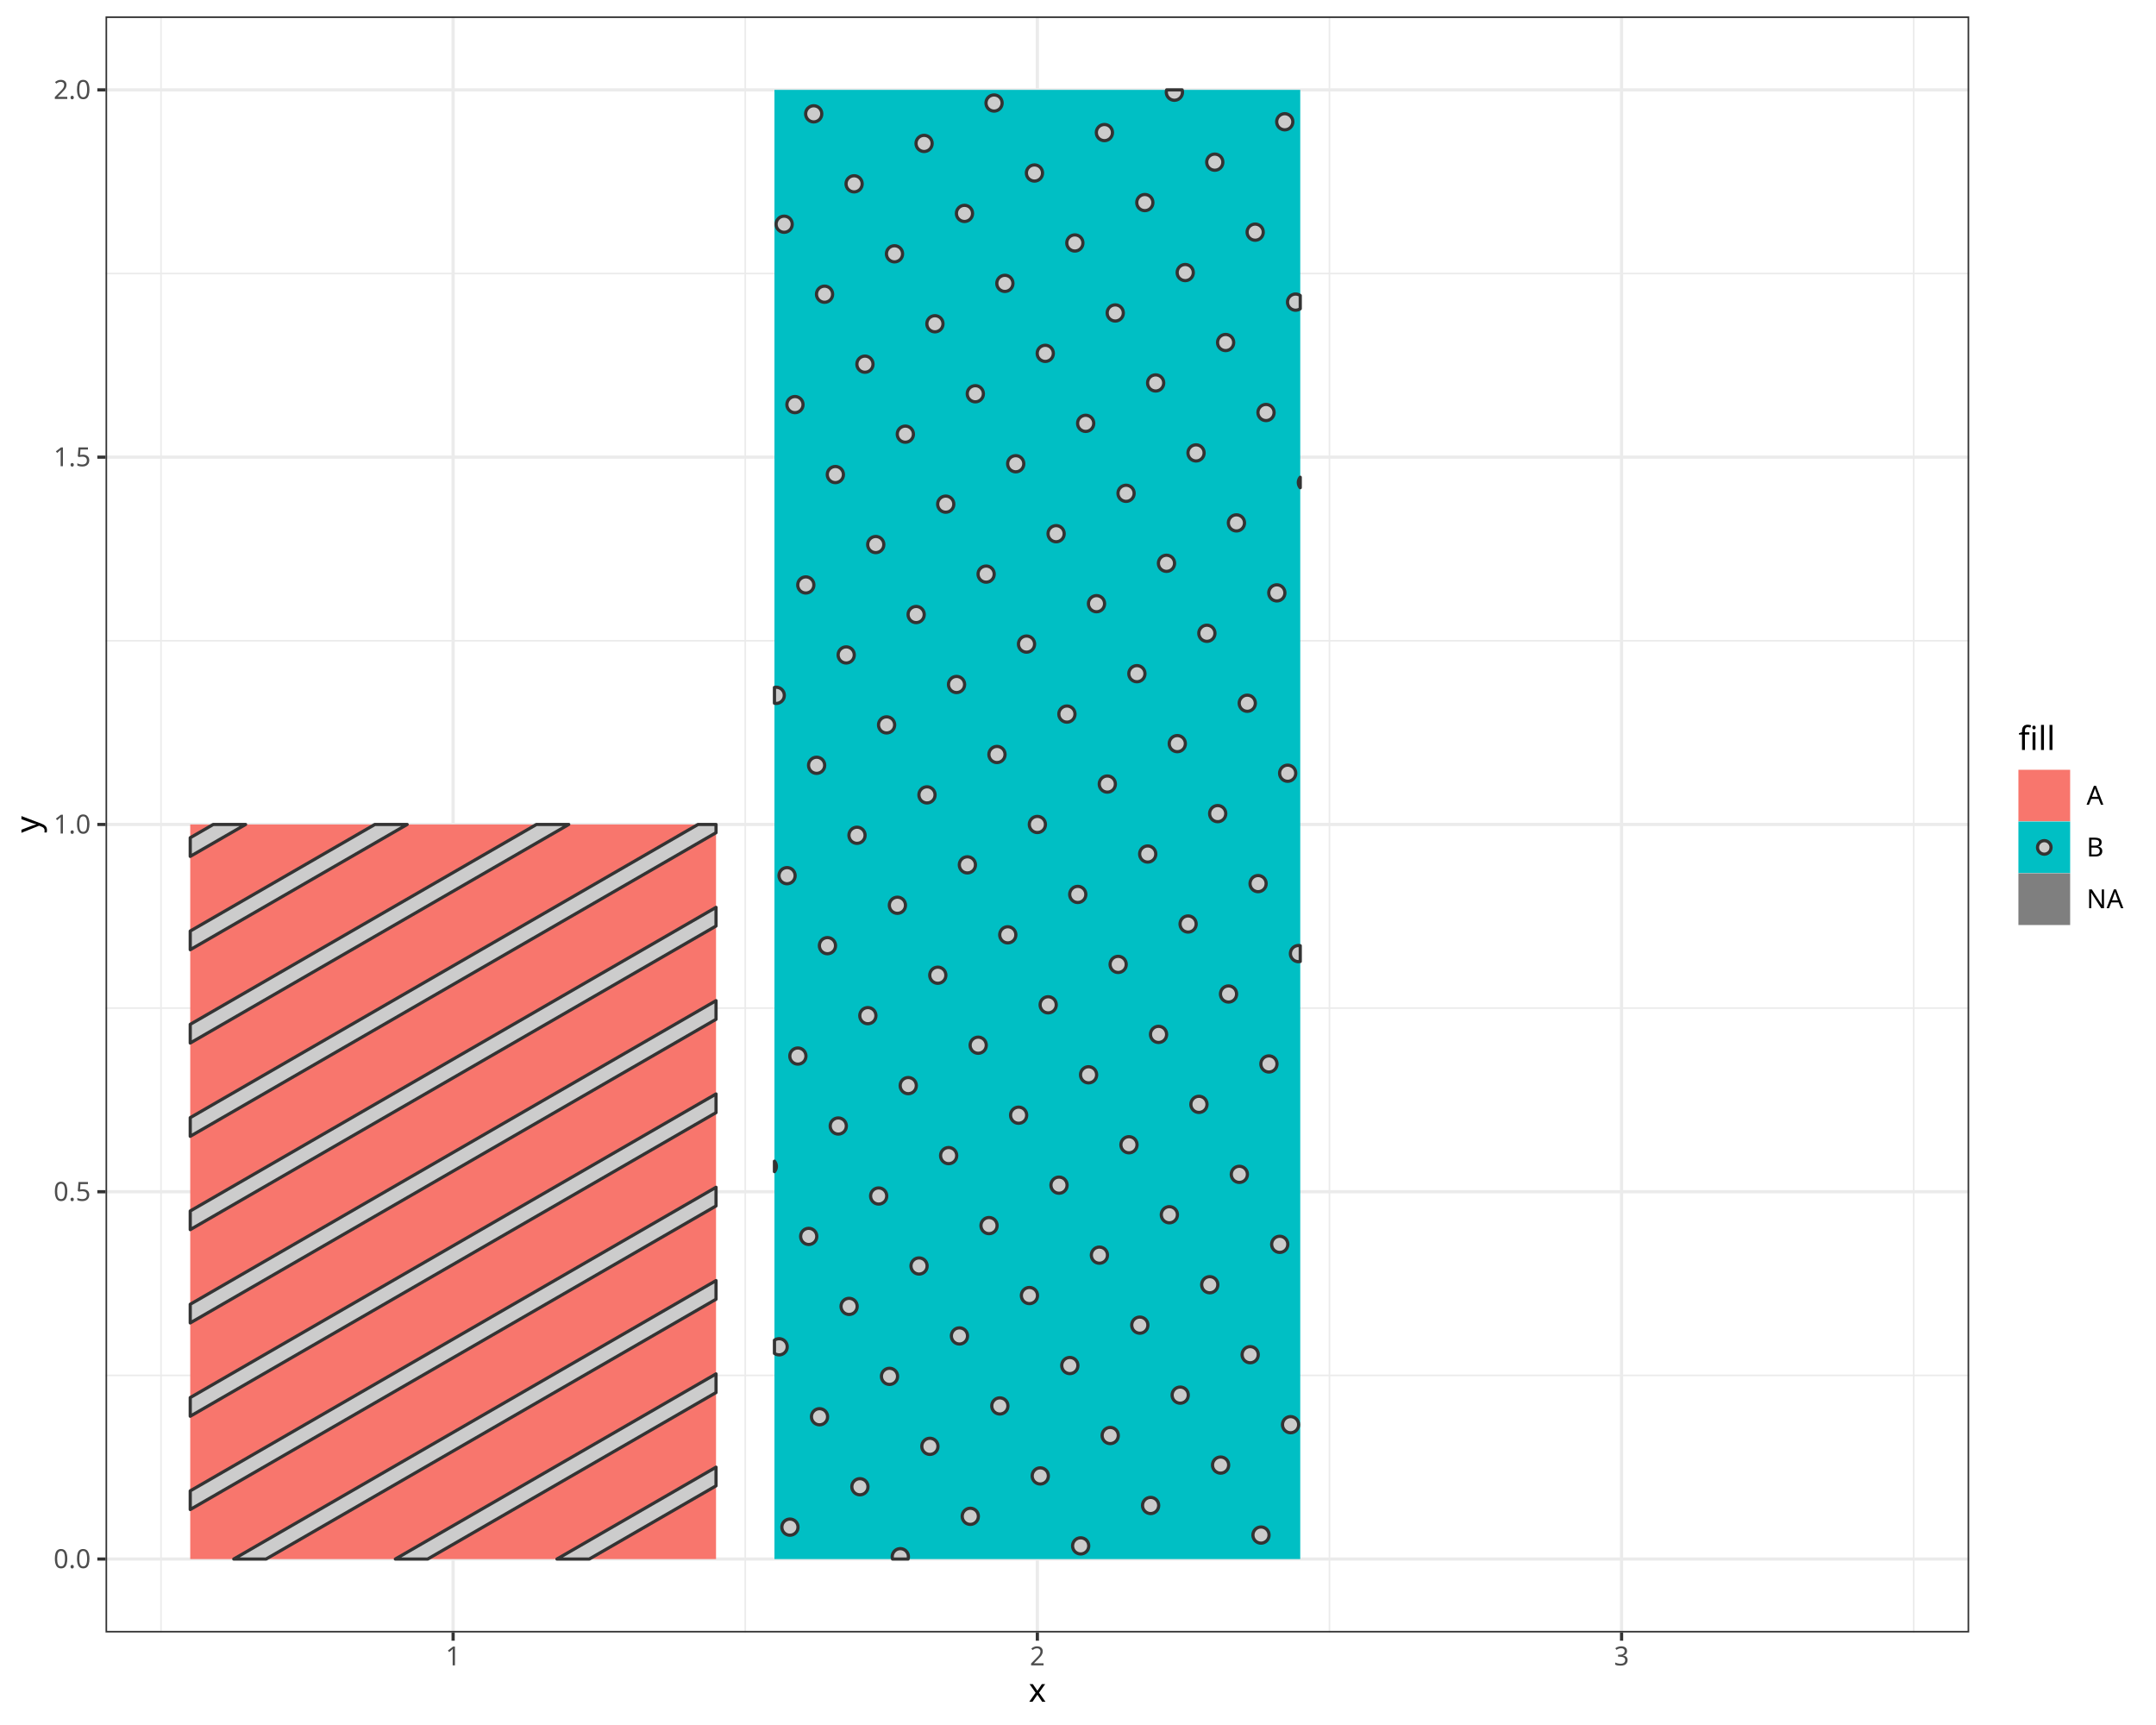
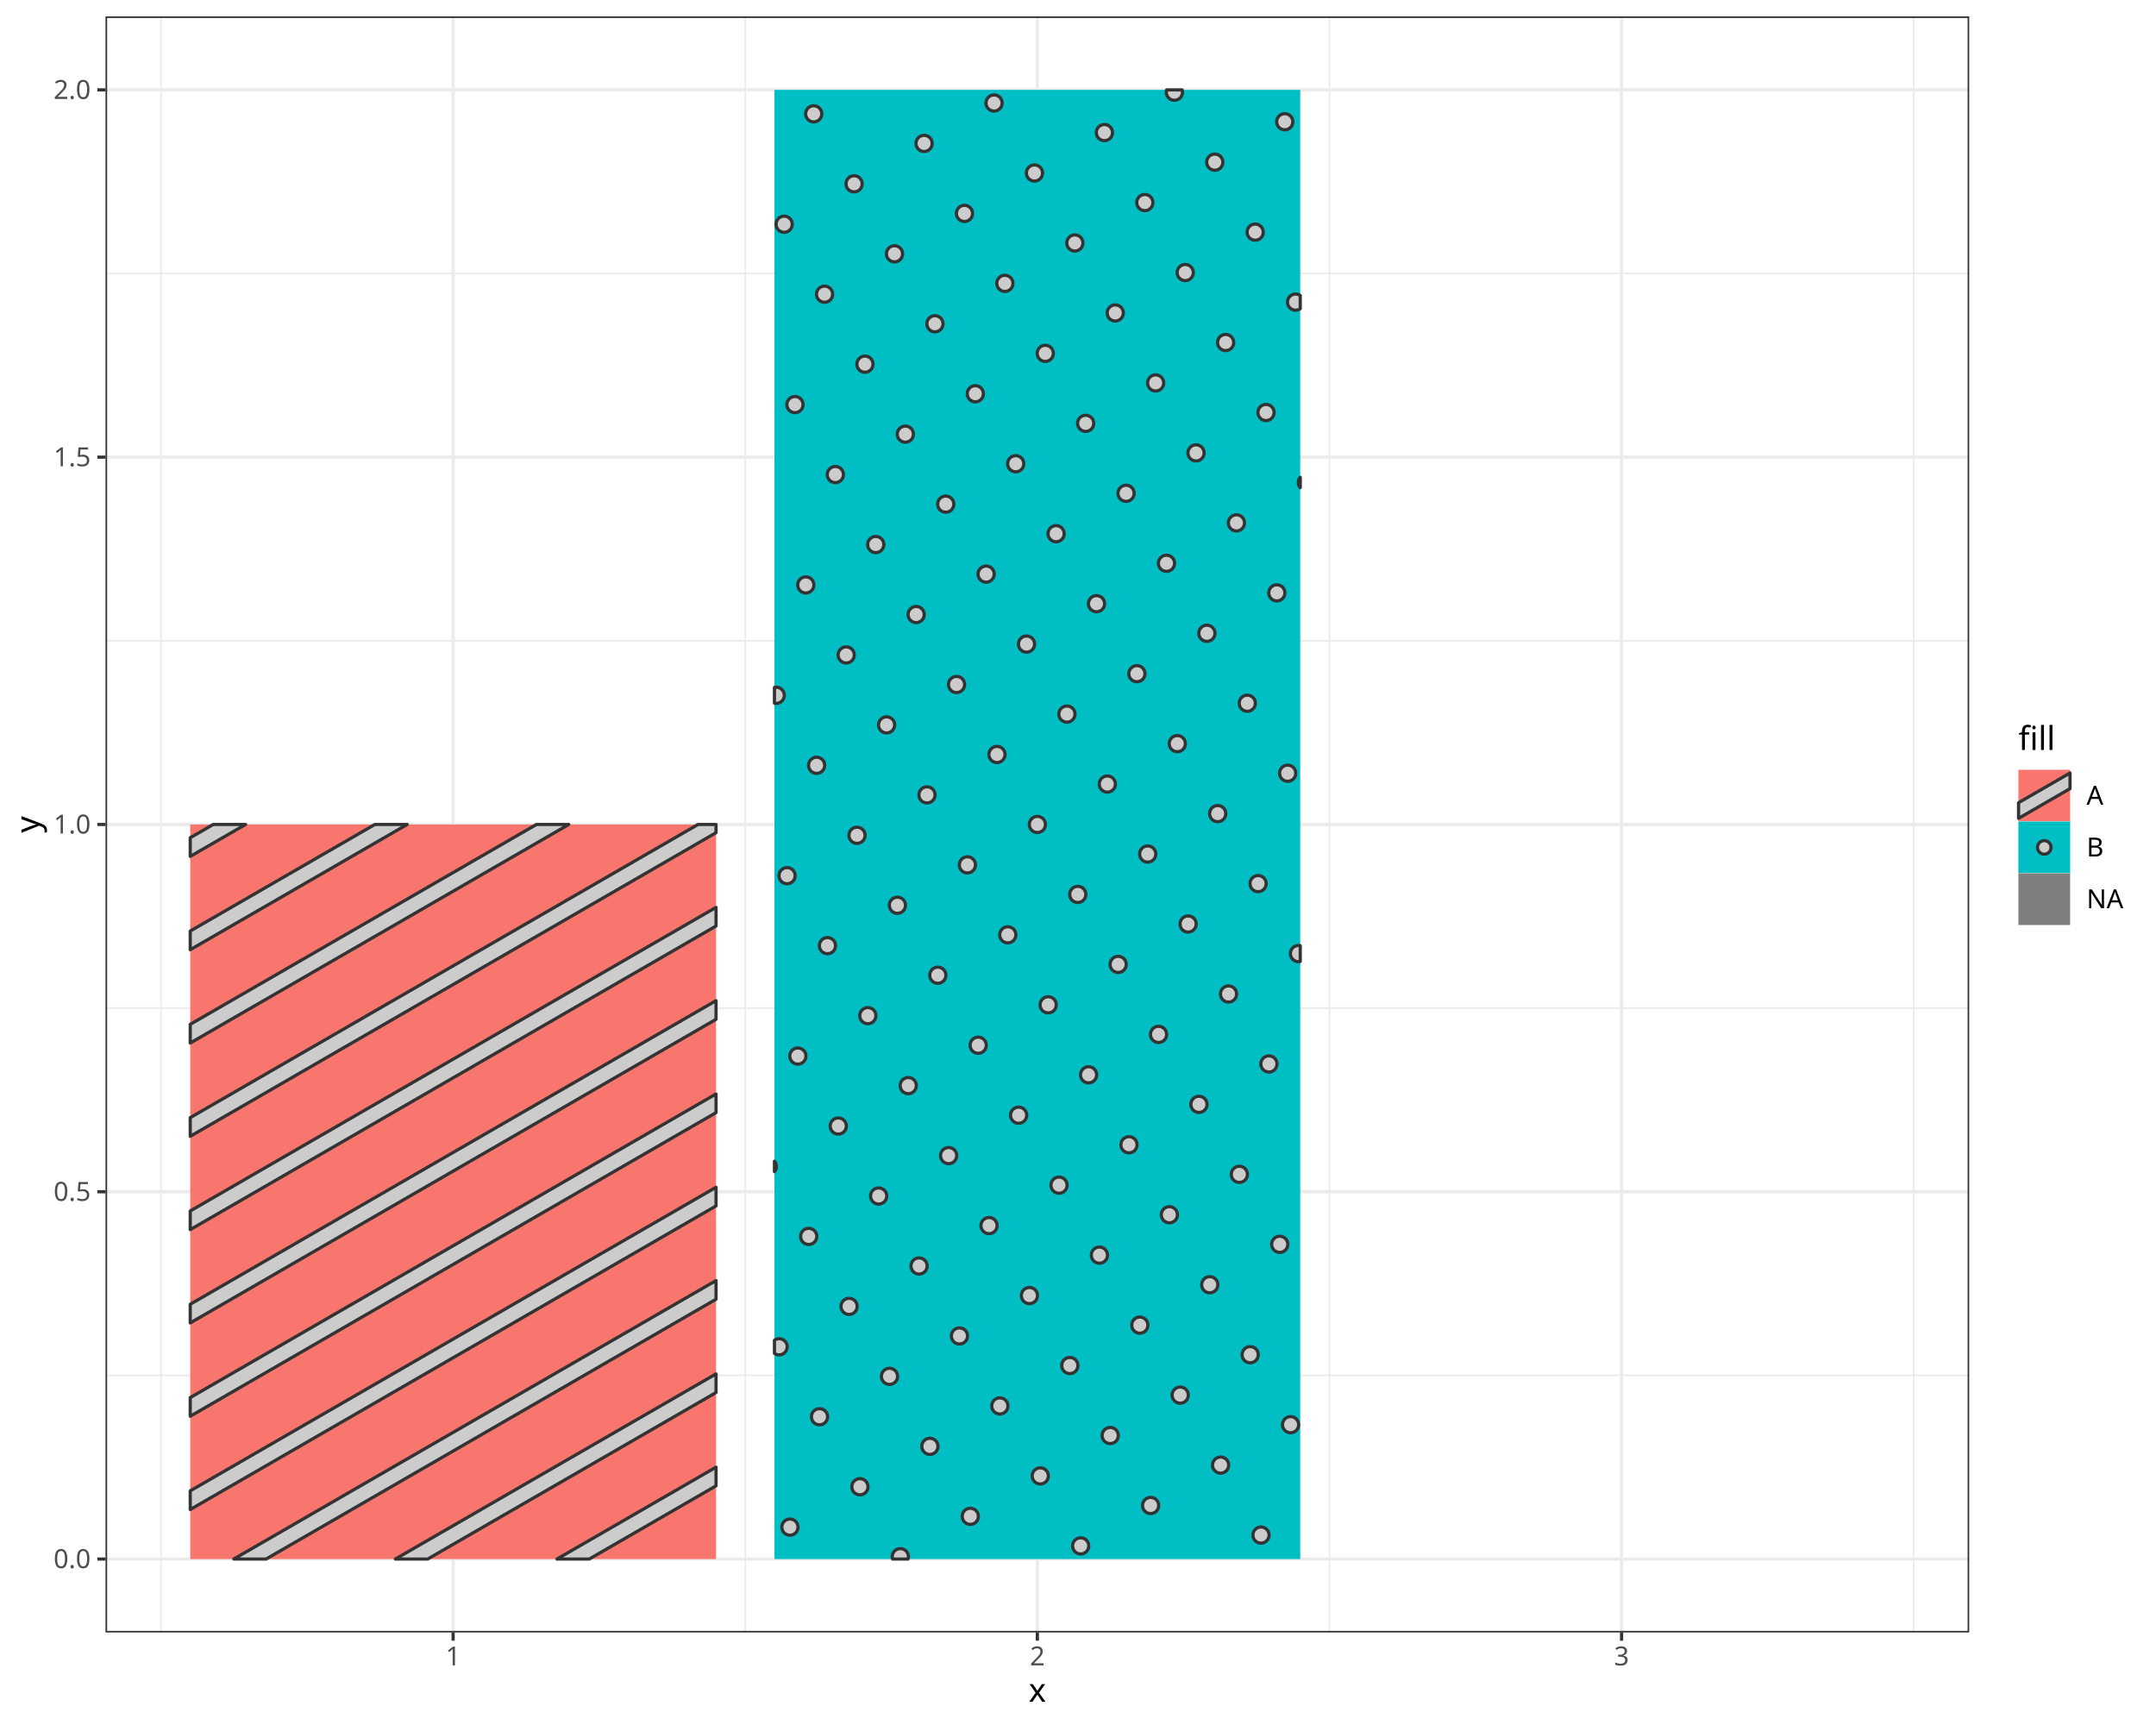
<svg xmlns="http://www.w3.org/2000/svg" class="svglite" data-engine-version="2.0" width="720.00pt" height="576.00pt" viewBox="0 0 720.00 576.00">
  <defs>
    <style type="text/css">
    .svglite line, .svglite polyline, .svglite polygon, .svglite path, .svglite rect, .svglite circle {
      fill: none;
      stroke: #000000;
      stroke-linecap: round;
      stroke-linejoin: round;
      stroke-miterlimit: 10.00;
    }
  </style>
  </defs>
  <rect width="100%" height="100%" style="stroke: none; fill: #FFFFFF;" />
  <defs>
    <clipPath id="cpMC4wMHw3MjAuMDB8MC4wMHw1NzYuMDA=">
      <rect x="0.00" y="0.00" width="720.00" height="576.00" />
    </clipPath>
  </defs>
  <g clip-path="url(#cpMC4wMHw3MjAuMDB8MC4wMHw1NzYuMDA=)">
    <rect x="0.00" y="0.00" width="720.00" height="576.00" style="stroke-width: 1.07; stroke: #FFFFFF; fill: #FFFFFF;" />
  </g>
  <defs>
    <clipPath id="cpMzUuMjR8NjU3LjYxfDUuNDh8NTQ1LjEx">
      <rect x="35.24" y="5.48" width="622.38" height="539.63" />
    </clipPath>
  </defs>
  <g clip-path="url(#cpMzUuMjR8NjU3LjYxfDUuNDh8NTQ1LjEx)">
    <rect x="35.24" y="5.48" width="622.38" height="539.63" style="stroke-width: 1.07; stroke: none; fill: #FFFFFF;" />
    <polyline points="35.24,459.26 657.61,459.26 " style="stroke-width: 0.53; stroke: #EBEBEB; stroke-linecap: butt;" />
    <polyline points="35.24,336.62 657.61,336.62 " style="stroke-width: 0.53; stroke: #EBEBEB; stroke-linecap: butt;" />
    <polyline points="35.24,213.97 657.61,213.97 " style="stroke-width: 0.53; stroke: #EBEBEB; stroke-linecap: butt;" />
    <polyline points="35.24,91.33 657.61,91.33 " style="stroke-width: 0.53; stroke: #EBEBEB; stroke-linecap: butt;" />
    <polyline points="53.77,545.11 53.77,5.48 " style="stroke-width: 0.53; stroke: #EBEBEB; stroke-linecap: butt;" />
    <polyline points="248.88,545.11 248.88,5.48 " style="stroke-width: 0.53; stroke: #EBEBEB; stroke-linecap: butt;" />
    <polyline points="443.98,545.11 443.98,5.48 " style="stroke-width: 0.53; stroke: #EBEBEB; stroke-linecap: butt;" />
    <polyline points="639.08,545.11 639.08,5.48 " style="stroke-width: 0.53; stroke: #EBEBEB; stroke-linecap: butt;" />
    <polyline points="35.24,520.58 657.61,520.58 " style="stroke-width: 1.07; stroke: #EBEBEB; stroke-linecap: butt;" />
    <polyline points="35.24,397.94 657.61,397.94 " style="stroke-width: 1.07; stroke: #EBEBEB; stroke-linecap: butt;" />
    <polyline points="35.24,275.30 657.61,275.30 " style="stroke-width: 1.07; stroke: #EBEBEB; stroke-linecap: butt;" />
    <polyline points="35.24,152.65 657.61,152.65 " style="stroke-width: 1.07; stroke: #EBEBEB; stroke-linecap: butt;" />
    <polyline points="35.24,30.01 657.61,30.01 " style="stroke-width: 1.07; stroke: #EBEBEB; stroke-linecap: butt;" />
    <polyline points="151.32,545.11 151.32,5.48 " style="stroke-width: 1.07; stroke: #EBEBEB; stroke-linecap: butt;" />
    <polyline points="346.43,545.11 346.43,5.48 " style="stroke-width: 1.07; stroke: #EBEBEB; stroke-linecap: butt;" />
    <polyline points="541.53,545.11 541.53,5.48 " style="stroke-width: 1.07; stroke: #EBEBEB; stroke-linecap: butt;" />
    <rect x="63.53" y="275.30" width="175.59" height="245.29" style="stroke-width: 0.00; stroke: none; stroke-linecap: butt; stroke-linejoin: miter; fill: #F8766D;" />
    <rect x="258.63" y="30.01" width="175.59" height="490.58" style="stroke-width: 0.00; stroke: none; stroke-linecap: butt; stroke-linejoin: miter; fill: #00BFC4;" />
    <polygon points="239.12,489.91 239.12,496.14 196.79,520.58 186.00,520.58 239.12,489.91 " style="stroke-width: 1.07; stroke: #333333; stroke-linecap: square; fill: #CCCCCC;" />
    <polygon points="239.12,458.76 239.12,464.99 142.83,520.58 132.03,520.58 239.12,458.76 " style="stroke-width: 1.07; stroke: #333333; stroke-linecap: square; fill: #CCCCCC;" />
    <polygon points="239.12,427.60 239.12,433.83 88.86,520.58 78.07,520.58 239.12,427.60 " style="stroke-width: 1.07; stroke: #333333; stroke-linecap: square; fill: #CCCCCC;" />
    <polygon points="239.12,396.45 239.12,402.68 63.53,504.05 63.53,497.82 239.12,396.45 " style="stroke-width: 1.07; stroke: #333333; stroke-linecap: square; fill: #CCCCCC;" />
    <polygon points="239.12,365.29 239.12,371.52 63.53,472.90 63.53,466.67 239.12,365.29 " style="stroke-width: 1.07; stroke: #333333; stroke-linecap: square; fill: #CCCCCC;" />
    <polygon points="239.12,334.13 239.12,340.36 63.53,441.74 63.53,435.51 239.12,334.13 " style="stroke-width: 1.07; stroke: #333333; stroke-linecap: square; fill: #CCCCCC;" />
    <polygon points="239.12,302.98 239.12,309.21 63.53,410.59 63.53,404.36 239.12,302.98 " style="stroke-width: 1.07; stroke: #333333; stroke-linecap: square; fill: #CCCCCC;" />
    <polygon points="233.10,275.30 239.12,275.30 239.12,278.05 63.53,379.43 63.53,373.20 233.10,275.30 " style="stroke-width: 1.07; stroke: #333333; stroke-linecap: square; fill: #CCCCCC;" />
    <polygon points="179.14,275.30 189.93,275.30 63.53,348.28 63.53,342.04 179.14,275.30 " style="stroke-width: 1.07; stroke: #333333; stroke-linecap: square; fill: #CCCCCC;" />
    <polygon points="125.18,275.30 135.97,275.30 63.53,317.12 63.53,310.89 125.18,275.30 " style="stroke-width: 1.07; stroke: #333333; stroke-linecap: square; fill: #CCCCCC;" />
    <polygon points="71.21,275.30 82.01,275.30 63.53,285.96 63.53,279.73 71.21,275.30 " style="stroke-width: 1.07; stroke: #333333; stroke-linecap: square; fill: #CCCCCC;" />
    <circle cx="261.87" cy="74.87" r="2.70" style="stroke-width: 1.07; stroke: #333333; fill: #CCCCCC;" />
    <circle cx="262.84" cy="292.40" r="2.70" style="stroke-width: 1.07; stroke: #333333; fill: #CCCCCC;" />
    <circle cx="263.80" cy="509.93" r="2.70" style="stroke-width: 1.07; stroke: #333333; fill: #CCCCCC;" />
    <circle cx="265.48" cy="135.10" r="2.70" style="stroke-width: 1.07; stroke: #333333; fill: #CCCCCC;" />
    <circle cx="266.45" cy="352.63" r="2.70" style="stroke-width: 1.07; stroke: #333333; fill: #CCCCCC;" />
    <circle cx="269.10" cy="195.32" r="2.70" style="stroke-width: 1.07; stroke: #333333; fill: #CCCCCC;" />
    <circle cx="270.07" cy="412.85" r="2.70" style="stroke-width: 1.07; stroke: #333333; fill: #CCCCCC;" />
    <circle cx="271.74" cy="38.01" r="2.70" style="stroke-width: 1.07; stroke: #333333; fill: #CCCCCC;" />
    <circle cx="272.71" cy="255.54" r="2.70" style="stroke-width: 1.07; stroke: #333333; fill: #CCCCCC;" />
    <circle cx="273.68" cy="473.07" r="2.70" style="stroke-width: 1.07; stroke: #333333; fill: #CCCCCC;" />
    <circle cx="275.36" cy="98.24" r="2.70" style="stroke-width: 1.07; stroke: #333333; fill: #CCCCCC;" />
    <circle cx="276.33" cy="315.77" r="2.70" style="stroke-width: 1.07; stroke: #333333; fill: #CCCCCC;" />
    <circle cx="278.97" cy="158.46" r="2.70" style="stroke-width: 1.07; stroke: #333333; fill: #CCCCCC;" />
    <circle cx="279.94" cy="375.99" r="2.70" style="stroke-width: 1.07; stroke: #333333; fill: #CCCCCC;" />
    <circle cx="282.59" cy="218.69" r="2.70" style="stroke-width: 1.07; stroke: #333333; fill: #CCCCCC;" />
    <circle cx="283.56" cy="436.22" r="2.70" style="stroke-width: 1.07; stroke: #333333; fill: #CCCCCC;" />
    <circle cx="285.23" cy="61.38" r="2.70" style="stroke-width: 1.07; stroke: #333333; fill: #CCCCCC;" />
    <circle cx="286.20" cy="278.91" r="2.70" style="stroke-width: 1.07; stroke: #333333; fill: #CCCCCC;" />
    <circle cx="287.17" cy="496.44" r="2.70" style="stroke-width: 1.07; stroke: #333333; fill: #CCCCCC;" />
    <circle cx="288.85" cy="121.60" r="2.70" style="stroke-width: 1.07; stroke: #333333; fill: #CCCCCC;" />
    <circle cx="289.82" cy="339.14" r="2.70" style="stroke-width: 1.07; stroke: #333333; fill: #CCCCCC;" />
    <circle cx="292.46" cy="181.83" r="2.70" style="stroke-width: 1.07; stroke: #333333; fill: #CCCCCC;" />
    <circle cx="293.43" cy="399.36" r="2.70" style="stroke-width: 1.07; stroke: #333333; fill: #CCCCCC;" />
    <circle cx="296.08" cy="242.05" r="2.70" style="stroke-width: 1.07; stroke: #333333; fill: #CCCCCC;" />
    <circle cx="297.05" cy="459.58" r="2.70" style="stroke-width: 1.07; stroke: #333333; fill: #CCCCCC;" />
    <circle cx="298.72" cy="84.75" r="2.70" style="stroke-width: 1.07; stroke: #333333; fill: #CCCCCC;" />
    <circle cx="299.69" cy="302.28" r="2.70" style="stroke-width: 1.07; stroke: #333333; fill: #CCCCCC;" />
    <circle cx="302.34" cy="144.97" r="2.70" style="stroke-width: 1.07; stroke: #333333; fill: #CCCCCC;" />
    <circle cx="303.31" cy="362.50" r="2.70" style="stroke-width: 1.07; stroke: #333333; fill: #CCCCCC;" />
    <circle cx="305.95" cy="205.20" r="2.70" style="stroke-width: 1.07; stroke: #333333; fill: #CCCCCC;" />
    <circle cx="306.92" cy="422.73" r="2.70" style="stroke-width: 1.07; stroke: #333333; fill: #CCCCCC;" />
    <circle cx="308.60" cy="47.89" r="2.70" style="stroke-width: 1.07; stroke: #333333; fill: #CCCCCC;" />
    <circle cx="309.57" cy="265.42" r="2.70" style="stroke-width: 1.07; stroke: #333333; fill: #CCCCCC;" />
    <circle cx="310.54" cy="482.95" r="2.70" style="stroke-width: 1.07; stroke: #333333; fill: #CCCCCC;" />
    <circle cx="312.22" cy="108.11" r="2.70" style="stroke-width: 1.07; stroke: #333333; fill: #CCCCCC;" />
    <circle cx="313.18" cy="325.64" r="2.70" style="stroke-width: 1.07; stroke: #333333; fill: #CCCCCC;" />
    <circle cx="315.83" cy="168.34" r="2.70" style="stroke-width: 1.07; stroke: #333333; fill: #CCCCCC;" />
    <circle cx="316.80" cy="385.87" r="2.70" style="stroke-width: 1.07; stroke: #333333; fill: #CCCCCC;" />
    <circle cx="319.44" cy="228.56" r="2.70" style="stroke-width: 1.07; stroke: #333333; fill: #CCCCCC;" />
    <circle cx="320.41" cy="446.09" r="2.70" style="stroke-width: 1.07; stroke: #333333; fill: #CCCCCC;" />
    <circle cx="322.09" cy="71.26" r="2.70" style="stroke-width: 1.07; stroke: #333333; fill: #CCCCCC;" />
    <circle cx="323.06" cy="288.79" r="2.70" style="stroke-width: 1.07; stroke: #333333; fill: #CCCCCC;" />
    <circle cx="324.03" cy="506.32" r="2.70" style="stroke-width: 1.07; stroke: #333333; fill: #CCCCCC;" />
    <circle cx="325.71" cy="131.48" r="2.70" style="stroke-width: 1.07; stroke: #333333; fill: #CCCCCC;" />
    <circle cx="326.67" cy="349.01" r="2.70" style="stroke-width: 1.07; stroke: #333333; fill: #CCCCCC;" />
    <circle cx="329.32" cy="191.70" r="2.70" style="stroke-width: 1.07; stroke: #333333; fill: #CCCCCC;" />
    <circle cx="330.29" cy="409.24" r="2.70" style="stroke-width: 1.07; stroke: #333333; fill: #CCCCCC;" />
    <circle cx="331.97" cy="34.40" r="2.70" style="stroke-width: 1.07; stroke: #333333; fill: #CCCCCC;" />
    <circle cx="332.94" cy="251.93" r="2.70" style="stroke-width: 1.07; stroke: #333333; fill: #CCCCCC;" />
    <circle cx="333.90" cy="469.46" r="2.70" style="stroke-width: 1.07; stroke: #333333; fill: #CCCCCC;" />
    <circle cx="335.58" cy="94.62" r="2.70" style="stroke-width: 1.07; stroke: #333333; fill: #CCCCCC;" />
    <circle cx="336.55" cy="312.15" r="2.70" style="stroke-width: 1.07; stroke: #333333; fill: #CCCCCC;" />
    <circle cx="339.20" cy="154.85" r="2.70" style="stroke-width: 1.07; stroke: #333333; fill: #CCCCCC;" />
    <circle cx="340.17" cy="372.38" r="2.70" style="stroke-width: 1.07; stroke: #333333; fill: #CCCCCC;" />
    <circle cx="342.81" cy="215.07" r="2.70" style="stroke-width: 1.07; stroke: #333333; fill: #CCCCCC;" />
    <circle cx="343.78" cy="432.60" r="2.70" style="stroke-width: 1.07; stroke: #333333; fill: #CCCCCC;" />
    <circle cx="345.46" cy="57.77" r="2.70" style="stroke-width: 1.07; stroke: #333333; fill: #CCCCCC;" />
    <circle cx="346.43" cy="275.30" r="2.70" style="stroke-width: 1.07; stroke: #333333; fill: #CCCCCC;" />
    <circle cx="347.40" cy="492.83" r="2.70" style="stroke-width: 1.07; stroke: #333333; fill: #CCCCCC;" />
    <circle cx="349.07" cy="117.99" r="2.70" style="stroke-width: 1.07; stroke: #333333; fill: #CCCCCC;" />
    <circle cx="350.04" cy="335.52" r="2.70" style="stroke-width: 1.07; stroke: #333333; fill: #CCCCCC;" />
    <circle cx="352.69" cy="178.21" r="2.70" style="stroke-width: 1.07; stroke: #333333; fill: #CCCCCC;" />
    <circle cx="353.66" cy="395.74" r="2.70" style="stroke-width: 1.07; stroke: #333333; fill: #CCCCCC;" />
    <circle cx="356.30" cy="238.44" r="2.70" style="stroke-width: 1.07; stroke: #333333; fill: #CCCCCC;" />
    <circle cx="357.27" cy="455.97" r="2.70" style="stroke-width: 1.07; stroke: #333333; fill: #CCCCCC;" />
    <circle cx="358.95" cy="81.13" r="2.70" style="stroke-width: 1.07; stroke: #333333; fill: #CCCCCC;" />
    <circle cx="359.92" cy="298.66" r="2.70" style="stroke-width: 1.07; stroke: #333333; fill: #CCCCCC;" />
    <circle cx="360.89" cy="516.19" r="2.70" style="stroke-width: 1.07; stroke: #333333; fill: #CCCCCC;" />
    <circle cx="362.56" cy="141.36" r="2.70" style="stroke-width: 1.07; stroke: #333333; fill: #CCCCCC;" />
    <circle cx="363.53" cy="358.89" r="2.70" style="stroke-width: 1.07; stroke: #333333; fill: #CCCCCC;" />
    <circle cx="366.18" cy="201.58" r="2.70" style="stroke-width: 1.07; stroke: #333333; fill: #CCCCCC;" />
    <circle cx="367.15" cy="419.11" r="2.70" style="stroke-width: 1.07; stroke: #333333; fill: #CCCCCC;" />
    <circle cx="368.82" cy="44.27" r="2.70" style="stroke-width: 1.07; stroke: #333333; fill: #CCCCCC;" />
    <circle cx="369.79" cy="261.81" r="2.70" style="stroke-width: 1.07; stroke: #333333; fill: #CCCCCC;" />
    <circle cx="370.76" cy="479.34" r="2.70" style="stroke-width: 1.07; stroke: #333333; fill: #CCCCCC;" />
    <circle cx="372.44" cy="104.50" r="2.70" style="stroke-width: 1.07; stroke: #333333; fill: #CCCCCC;" />
    <circle cx="373.41" cy="322.03" r="2.70" style="stroke-width: 1.07; stroke: #333333; fill: #CCCCCC;" />
    <circle cx="376.05" cy="164.72" r="2.70" style="stroke-width: 1.07; stroke: #333333; fill: #CCCCCC;" />
    <circle cx="377.02" cy="382.25" r="2.70" style="stroke-width: 1.07; stroke: #333333; fill: #CCCCCC;" />
    <circle cx="379.67" cy="224.95" r="2.70" style="stroke-width: 1.07; stroke: #333333; fill: #CCCCCC;" />
    <circle cx="380.64" cy="442.48" r="2.70" style="stroke-width: 1.07; stroke: #333333; fill: #CCCCCC;" />
    <circle cx="382.32" cy="67.64" r="2.70" style="stroke-width: 1.07; stroke: #333333; fill: #CCCCCC;" />
    <circle cx="383.28" cy="285.17" r="2.70" style="stroke-width: 1.07; stroke: #333333; fill: #CCCCCC;" />
    <circle cx="384.25" cy="502.70" r="2.70" style="stroke-width: 1.07; stroke: #333333; fill: #CCCCCC;" />
    <circle cx="385.93" cy="127.87" r="2.70" style="stroke-width: 1.07; stroke: #333333; fill: #CCCCCC;" />
    <circle cx="386.90" cy="345.40" r="2.70" style="stroke-width: 1.07; stroke: #333333; fill: #CCCCCC;" />
    <circle cx="389.55" cy="188.09" r="2.70" style="stroke-width: 1.07; stroke: #333333; fill: #CCCCCC;" />
    <circle cx="390.51" cy="405.62" r="2.70" style="stroke-width: 1.07; stroke: #333333; fill: #CCCCCC;" />
    <circle cx="393.16" cy="248.31" r="2.70" style="stroke-width: 1.07; stroke: #333333; fill: #CCCCCC;" />
    <circle cx="394.13" cy="465.85" r="2.70" style="stroke-width: 1.07; stroke: #333333; fill: #CCCCCC;" />
    <circle cx="395.81" cy="91.01" r="2.70" style="stroke-width: 1.07; stroke: #333333; fill: #CCCCCC;" />
    <circle cx="396.77" cy="308.54" r="2.70" style="stroke-width: 1.07; stroke: #333333; fill: #CCCCCC;" />
    <circle cx="399.42" cy="151.23" r="2.70" style="stroke-width: 1.07; stroke: #333333; fill: #CCCCCC;" />
    <circle cx="400.39" cy="368.76" r="2.70" style="stroke-width: 1.07; stroke: #333333; fill: #CCCCCC;" />
    <circle cx="403.04" cy="211.46" r="2.70" style="stroke-width: 1.07; stroke: #333333; fill: #CCCCCC;" />
    <circle cx="404.00" cy="428.99" r="2.70" style="stroke-width: 1.07; stroke: #333333; fill: #CCCCCC;" />
    <circle cx="405.68" cy="54.15" r="2.70" style="stroke-width: 1.07; stroke: #333333; fill: #CCCCCC;" />
    <circle cx="406.65" cy="271.68" r="2.70" style="stroke-width: 1.07; stroke: #333333; fill: #CCCCCC;" />
    <circle cx="407.62" cy="489.21" r="2.70" style="stroke-width: 1.07; stroke: #333333; fill: #CCCCCC;" />
    <circle cx="409.30" cy="114.37" r="2.70" style="stroke-width: 1.07; stroke: #333333; fill: #CCCCCC;" />
    <circle cx="410.27" cy="331.91" r="2.70" style="stroke-width: 1.07; stroke: #333333; fill: #CCCCCC;" />
    <circle cx="412.91" cy="174.60" r="2.70" style="stroke-width: 1.07; stroke: #333333; fill: #CCCCCC;" />
    <circle cx="413.88" cy="392.13" r="2.70" style="stroke-width: 1.07; stroke: #333333; fill: #CCCCCC;" />
    <circle cx="416.53" cy="234.82" r="2.70" style="stroke-width: 1.07; stroke: #333333; fill: #CCCCCC;" />
    <circle cx="417.50" cy="452.35" r="2.70" style="stroke-width: 1.07; stroke: #333333; fill: #CCCCCC;" />
    <circle cx="419.17" cy="77.52" r="2.70" style="stroke-width: 1.07; stroke: #333333; fill: #CCCCCC;" />
    <circle cx="420.14" cy="295.05" r="2.70" style="stroke-width: 1.07; stroke: #333333; fill: #CCCCCC;" />
    <circle cx="421.11" cy="512.58" r="2.70" style="stroke-width: 1.07; stroke: #333333; fill: #CCCCCC;" />
    <circle cx="422.79" cy="137.74" r="2.70" style="stroke-width: 1.07; stroke: #333333; fill: #CCCCCC;" />
    <circle cx="423.76" cy="355.27" r="2.70" style="stroke-width: 1.07; stroke: #333333; fill: #CCCCCC;" />
    <circle cx="426.40" cy="197.97" r="2.70" style="stroke-width: 1.07; stroke: #333333; fill: #CCCCCC;" />
    <circle cx="427.37" cy="415.50" r="2.70" style="stroke-width: 1.07; stroke: #333333; fill: #CCCCCC;" />
    <circle cx="429.05" cy="40.66" r="2.70" style="stroke-width: 1.07; stroke: #333333; fill: #CCCCCC;" />
    <circle cx="430.02" cy="258.19" r="2.70" style="stroke-width: 1.07; stroke: #333333; fill: #CCCCCC;" />
    <circle cx="430.99" cy="475.72" r="2.70" style="stroke-width: 1.07; stroke: #333333; fill: #CCCCCC;" />
    <polygon points="258.72,387.85 258.82,387.99 258.91,388.13 258.99,388.28 259.06,388.44 259.12,388.60 259.17,388.76 259.21,388.92 259.24,389.09 259.26,389.26 259.27,389.43 259.27,389.60 259.26,389.77 259.23,389.93 259.20,390.10 259.16,390.26 259.10,390.42 259.04,390.58 258.97,390.73 258.88,390.88 258.79,391.02 258.69,391.16 258.63,391.23 258.63,387.74 258.72,387.85 " style="stroke-width: 1.07; stroke: #333333; fill: #CCCCCC;" />
    <polygon points="258.66,229.54 258.83,229.51 258.99,229.49 259.16,229.48 259.33,229.48 259.50,229.49 259.67,229.52 259.84,229.55 260.00,229.59 260.16,229.65 260.32,229.71 260.47,229.79 260.62,229.87 260.76,229.96 260.90,230.06 261.03,230.17 261.15,230.29 261.26,230.41 261.37,230.55 261.47,230.68 261.56,230.83 261.64,230.98 261.71,231.13 261.77,231.29 261.82,231.45 261.86,231.62 261.89,231.78 261.91,231.95 261.92,232.12 261.92,232.29 261.90,232.46 261.88,232.63 261.85,232.79 261.80,232.96 261.75,233.12 261.69,233.27 261.61,233.43 261.53,233.57 261.44,233.72 261.33,233.85 261.23,233.98 261.11,234.10 260.98,234.22 260.85,234.33 260.71,234.42 260.57,234.51 260.42,234.59 260.27,234.66 260.11,234.73 259.95,234.78 259.78,234.82 259.61,234.85 259.45,234.87 259.28,234.87 259.11,234.87 258.94,234.86 258.77,234.84 258.63,234.81 258.63,229.55 258.66,229.54 " style="stroke-width: 1.07; stroke: #333333; fill: #CCCCCC;" />
    <polygon points="258.70,447.46 258.84,447.37 258.99,447.29 259.14,447.22 259.30,447.16 259.46,447.11 259.63,447.07 259.79,447.04 259.96,447.02 260.13,447.01 260.30,447.01 260.47,447.02 260.64,447.05 260.81,447.08 260.97,447.13 261.13,447.18 261.29,447.24 261.44,447.32 261.59,447.40 261.73,447.49 261.87,447.59 261.99,447.70 262.12,447.82 262.23,447.95 262.34,448.08 262.44,448.21 262.53,448.36 262.61,448.51 262.68,448.66 262.74,448.82 262.79,448.98 262.83,449.15 262.86,449.31 262.88,449.48 262.89,449.65 262.88,449.82 262.87,449.99 262.85,450.16 262.82,450.32 262.77,450.49 262.72,450.65 262.65,450.81 262.58,450.96 262.50,451.11 262.40,451.25 262.30,451.38 262.19,451.51 262.08,451.64 261.95,451.75 261.82,451.86 261.68,451.96 261.54,452.04 261.39,452.12 261.23,452.20 261.08,452.26 260.91,452.31 260.75,452.35 260.58,452.38 260.41,452.40 260.25,452.41 260.08,452.40 259.91,452.39 259.74,452.37 259.57,452.33 259.41,452.29 259.25,452.24 259.09,452.17 258.94,452.10 258.79,452.02 258.65,451.92 258.63,451.91 258.63,447.51 258.70,447.46 " style="stroke-width: 1.07; stroke: #333333; fill: #CCCCCC;" />
    <polygon points="298.06,520.53 298.02,520.37 297.99,520.20 297.97,520.03 297.96,519.86 297.97,519.70 297.98,519.53 298.00,519.36 298.03,519.19 298.08,519.03 298.13,518.87 298.20,518.71 298.27,518.56 298.35,518.41 298.45,518.27 298.55,518.13 298.66,518.00 298.77,517.88 298.90,517.77 299.03,517.66 299.17,517.56 299.31,517.47 299.46,517.39 299.62,517.32 299.77,517.26 299.94,517.21 300.10,517.17 300.27,517.14 300.44,517.12 300.61,517.11 300.77,517.11 300.94,517.13 301.11,517.15 301.28,517.18 301.44,517.23 301.60,517.28 301.76,517.34 301.91,517.42 302.06,517.50 302.20,517.59 302.34,517.69 302.47,517.80 302.59,517.92 302.70,518.05 302.81,518.18 302.91,518.32 303.00,518.46 303.08,518.61 303.15,518.76 303.21,518.92 303.26,519.08 303.30,519.25 303.33,519.41 303.35,519.58 303.36,519.75 303.36,519.92 303.34,520.09 303.32,520.26 303.29,520.42 303.25,520.58 298.08,520.58 298.06,520.53 " style="stroke-width: 1.07; stroke: #333333; fill: #CCCCCC;" />
    <polygon points="394.79,30.06 394.83,30.22 394.86,30.39 394.88,30.56 394.89,30.73 394.89,30.90 394.87,31.07 394.85,31.23 394.82,31.40 394.77,31.56 394.72,31.72 394.66,31.88 394.58,32.03 394.50,32.18 394.41,32.32 394.31,32.46 394.20,32.59 394.08,32.71 393.95,32.83 393.82,32.93 393.68,33.03 393.54,33.12 393.39,33.20 393.24,33.27 393.08,33.33 392.92,33.38 392.75,33.42 392.59,33.45 392.42,33.47 392.25,33.48 392.08,33.48 391.91,33.47 391.74,33.44 391.58,33.41 391.41,33.37 391.25,33.31 391.09,33.25 390.94,33.17 390.79,33.09 390.65,33.00 390.52,32.90 390.39,32.79 390.26,32.67 390.15,32.55 390.04,32.41 389.94,32.28 389.85,32.13 389.77,31.98 389.70,31.83 389.64,31.67 389.59,31.51 389.55,31.34 389.52,31.18 389.50,31.01 389.49,30.84 389.50,30.67 389.51,30.50 389.53,30.33 389.56,30.17 389.61,30.01 394.77,30.01 394.79,30.06 " style="stroke-width: 1.07; stroke: #333333; fill: #CCCCCC;" />
    <polygon points="434.16,103.13 434.01,103.22 433.86,103.30 433.71,103.37 433.55,103.43 433.39,103.48 433.22,103.52 433.06,103.55 432.89,103.57 432.72,103.58 432.55,103.58 432.38,103.57 432.21,103.54 432.05,103.51 431.88,103.47 431.72,103.41 431.57,103.35 431.41,103.27 431.27,103.19 431.12,103.10 430.99,103.00 430.86,102.89 430.74,102.77 430.62,102.65 430.51,102.52 430.42,102.38 430.33,102.23 430.25,102.08 430.18,101.93 430.12,101.77 430.07,101.61 430.02,101.44 429.99,101.28 429.98,101.11 429.97,100.94 429.97,100.77 429.98,100.60 430.00,100.43 430.04,100.27 430.08,100.10 430.14,99.94 430.20,99.79 430.27,99.63 430.36,99.49 430.45,99.34 430.55,99.21 430.66,99.08 430.78,98.96 430.90,98.84 431.03,98.73 431.17,98.64 431.31,98.55 431.46,98.47 431.62,98.40 431.78,98.34 431.94,98.29 432.10,98.24 432.27,98.21 432.44,98.20 432.61,98.19 432.78,98.19 432.95,98.20 433.11,98.22 433.28,98.26 433.44,98.30 433.60,98.35 433.76,98.42 433.91,98.49 434.06,98.58 434.20,98.67 434.22,98.68 434.22,103.08 434.16,103.13 " style="stroke-width: 1.07; stroke: #333333; fill: #CCCCCC;" />
    <polygon points="434.19,321.05 434.03,321.08 433.86,321.10 433.69,321.11 433.52,321.11 433.35,321.10 433.18,321.08 433.02,321.04 432.85,321.00 432.69,320.94 432.54,320.88 432.38,320.81 432.23,320.72 432.09,320.63 431.96,320.53 431.83,320.42 431.70,320.30 431.59,320.18 431.48,320.05 431.39,319.91 431.30,319.76 431.22,319.61 431.15,319.46 431.08,319.30 431.03,319.14 430.99,318.98 430.96,318.81 430.94,318.64 430.94,318.47 430.94,318.30 430.95,318.13 430.97,317.96 431.01,317.80 431.05,317.63 431.10,317.47 431.17,317.32 431.24,317.16 431.32,317.02 431.42,316.87 431.52,316.74 431.63,316.61 431.74,316.49 431.87,316.37 432.00,316.27 432.14,316.17 432.28,316.08 432.43,316.00 432.59,315.93 432.75,315.87 432.91,315.82 433.07,315.78 433.24,315.75 433.41,315.73 433.58,315.72 433.75,315.72 433.91,315.73 434.08,315.75 434.22,315.78 434.22,321.05 434.19,321.05 " style="stroke-width: 1.07; stroke: #333333; fill: #CCCCCC;" />
    <polygon points="434.13,162.74 434.03,162.60 433.94,162.46 433.86,162.31 433.79,162.15 433.73,162.00 433.68,161.83 433.64,161.67 433.61,161.50 433.59,161.33 433.58,161.16 433.58,161.00 433.60,160.83 433.62,160.66 433.65,160.49 433.70,160.33 433.75,160.17 433.81,160.01 433.89,159.86 433.97,159.71 434.06,159.57 434.16,159.43 434.22,159.36 434.22,162.85 434.13,162.74 " style="stroke-width: 1.07; stroke: #333333; fill: #CCCCCC;" />
    <rect x="63.53" y="275.30" width="175.59" height="245.29" style="stroke-width: 1.07; stroke: none; stroke-linecap: butt; stroke-linejoin: miter;" />
    <rect x="258.63" y="30.01" width="175.59" height="490.58" style="stroke-width: 1.07; stroke: none; stroke-linecap: butt; stroke-linejoin: miter;" />
    <rect x="35.24" y="5.48" width="622.38" height="539.63" style="stroke-width: 1.07; stroke: #333333;" />
  </g>
  <g clip-path="url(#cpMC4wMHw3MjAuMDB8MC4wMHw1NzYuMDA=)">
    <text x="30.31" y="523.61" text-anchor="end" style="font-size: 8.80px; fill: #4D4D4D; font-family: sans;" textLength="12.23px" lengthAdjust="spacingAndGlyphs">0.0</text>
    <text x="30.31" y="400.97" text-anchor="end" style="font-size: 8.80px; fill: #4D4D4D; font-family: sans;" textLength="12.23px" lengthAdjust="spacingAndGlyphs">0.5</text>
    <text x="30.31" y="278.32" text-anchor="end" style="font-size: 8.80px; fill: #4D4D4D; font-family: sans;" textLength="12.23px" lengthAdjust="spacingAndGlyphs">1.0</text>
    <text x="30.31" y="155.68" text-anchor="end" style="font-size: 8.80px; fill: #4D4D4D; font-family: sans;" textLength="12.23px" lengthAdjust="spacingAndGlyphs">1.5</text>
    <text x="30.31" y="33.04" text-anchor="end" style="font-size: 8.80px; fill: #4D4D4D; font-family: sans;" textLength="12.23px" lengthAdjust="spacingAndGlyphs">2.0</text>
    <polyline points="32.50,520.58 35.24,520.58 " style="stroke-width: 1.07; stroke: #333333; stroke-linecap: butt;" />
    <polyline points="32.50,397.94 35.24,397.94 " style="stroke-width: 1.07; stroke: #333333; stroke-linecap: butt;" />
    <polyline points="32.50,275.30 35.24,275.30 " style="stroke-width: 1.07; stroke: #333333; stroke-linecap: butt;" />
    <polyline points="32.50,152.65 35.24,152.65 " style="stroke-width: 1.07; stroke: #333333; stroke-linecap: butt;" />
    <polyline points="32.50,30.01 35.24,30.01 " style="stroke-width: 1.07; stroke: #333333; stroke-linecap: butt;" />
    <polyline points="151.32,547.85 151.32,545.11 " style="stroke-width: 1.07; stroke: #333333; stroke-linecap: butt;" />
    <polyline points="346.43,547.85 346.43,545.11 " style="stroke-width: 1.07; stroke: #333333; stroke-linecap: butt;" />
    <polyline points="541.53,547.85 541.53,545.11 " style="stroke-width: 1.07; stroke: #333333; stroke-linecap: butt;" />
    <text x="151.32" y="556.10" text-anchor="middle" style="font-size: 8.80px; fill: #4D4D4D; font-family: sans;" textLength="4.89px" lengthAdjust="spacingAndGlyphs">1</text>
    <text x="346.43" y="556.10" text-anchor="middle" style="font-size: 8.80px; fill: #4D4D4D; font-family: sans;" textLength="4.89px" lengthAdjust="spacingAndGlyphs">2</text>
    <text x="541.53" y="556.10" text-anchor="middle" style="font-size: 8.80px; fill: #4D4D4D; font-family: sans;" textLength="4.89px" lengthAdjust="spacingAndGlyphs">3</text>
    <text x="346.43" y="568.24" text-anchor="middle" style="font-size: 11.00px; font-family: sans;" textLength="5.50px" lengthAdjust="spacingAndGlyphs">x</text>
    <text transform="translate(13.05,275.30) rotate(-90)" text-anchor="middle" style="font-size: 11.00px; font-family: sans;" textLength="5.50px" lengthAdjust="spacingAndGlyphs">y</text>
    <rect x="668.57" y="236.23" width="45.95" height="78.13" style="stroke-width: 1.07; stroke: none; fill: #FFFFFF;" />
    <text x="674.05" y="250.42" style="font-size: 11.00px; font-family: sans;" textLength="10.38px" lengthAdjust="spacingAndGlyphs">fill</text>
    <rect x="674.05" y="257.04" width="17.28" height="17.28" style="stroke-width: 1.07; stroke: none; fill: #FFFFFF;" />
    <rect x="674.05" y="257.04" width="17.28" height="17.28" style="stroke-width: 0.00; stroke: none; stroke-linecap: square; stroke-linejoin: miter; fill: #F8766D;" />
+     <polygon points="691.29,258.11 691.29,263.33 674.10,273.26 674.10,268.03 691.29,258.11 " style="stroke-width: 1.07; stroke: #333333; stroke-linecap: square; fill: #CCCCCC;" />
    <rect x="674.05" y="257.04" width="17.28" height="17.28" style="stroke-width: 0.38; stroke: none; stroke-linecap: square; stroke-linejoin: miter;" />
    <rect x="674.05" y="274.32" width="17.28" height="17.28" style="stroke-width: 1.07; stroke: none; fill: #FFFFFF;" />
    <rect x="674.05" y="274.32" width="17.28" height="17.28" style="stroke-width: 0.00; stroke: none; stroke-linecap: square; stroke-linejoin: miter; fill: #00BFC4;" />
    <circle cx="682.69" cy="282.96" r="2.26" style="stroke-width: 1.07; stroke: #333333; fill: #CCCCCC;" />
    <rect x="674.05" y="274.32" width="17.28" height="17.28" style="stroke-width: 0.38; stroke: none; stroke-linecap: square; stroke-linejoin: miter;" />
    <rect x="674.05" y="291.60" width="17.28" height="17.28" style="stroke-width: 1.07; stroke: none; fill: #FFFFFF;" />
    <rect x="674.05" y="291.60" width="17.28" height="17.28" style="stroke-width: 0.00; stroke: none; stroke-linecap: square; stroke-linejoin: miter; fill: #7F7F7F;" />
    <rect x="674.05" y="291.60" width="17.28" height="17.28" style="stroke-width: 0.38; stroke: none; stroke-linecap: square; stroke-linejoin: miter;" />
    <text x="696.81" y="268.71" style="font-size: 8.80px; font-family: sans;" textLength="5.87px" lengthAdjust="spacingAndGlyphs">A</text>
    <text x="696.81" y="285.99" style="font-size: 8.80px; font-family: sans;" textLength="5.87px" lengthAdjust="spacingAndGlyphs">B</text>
    <text x="696.81" y="303.27" style="font-size: 8.80px; font-family: sans;" textLength="12.23px" lengthAdjust="spacingAndGlyphs">NA</text>
  </g>
</svg>
